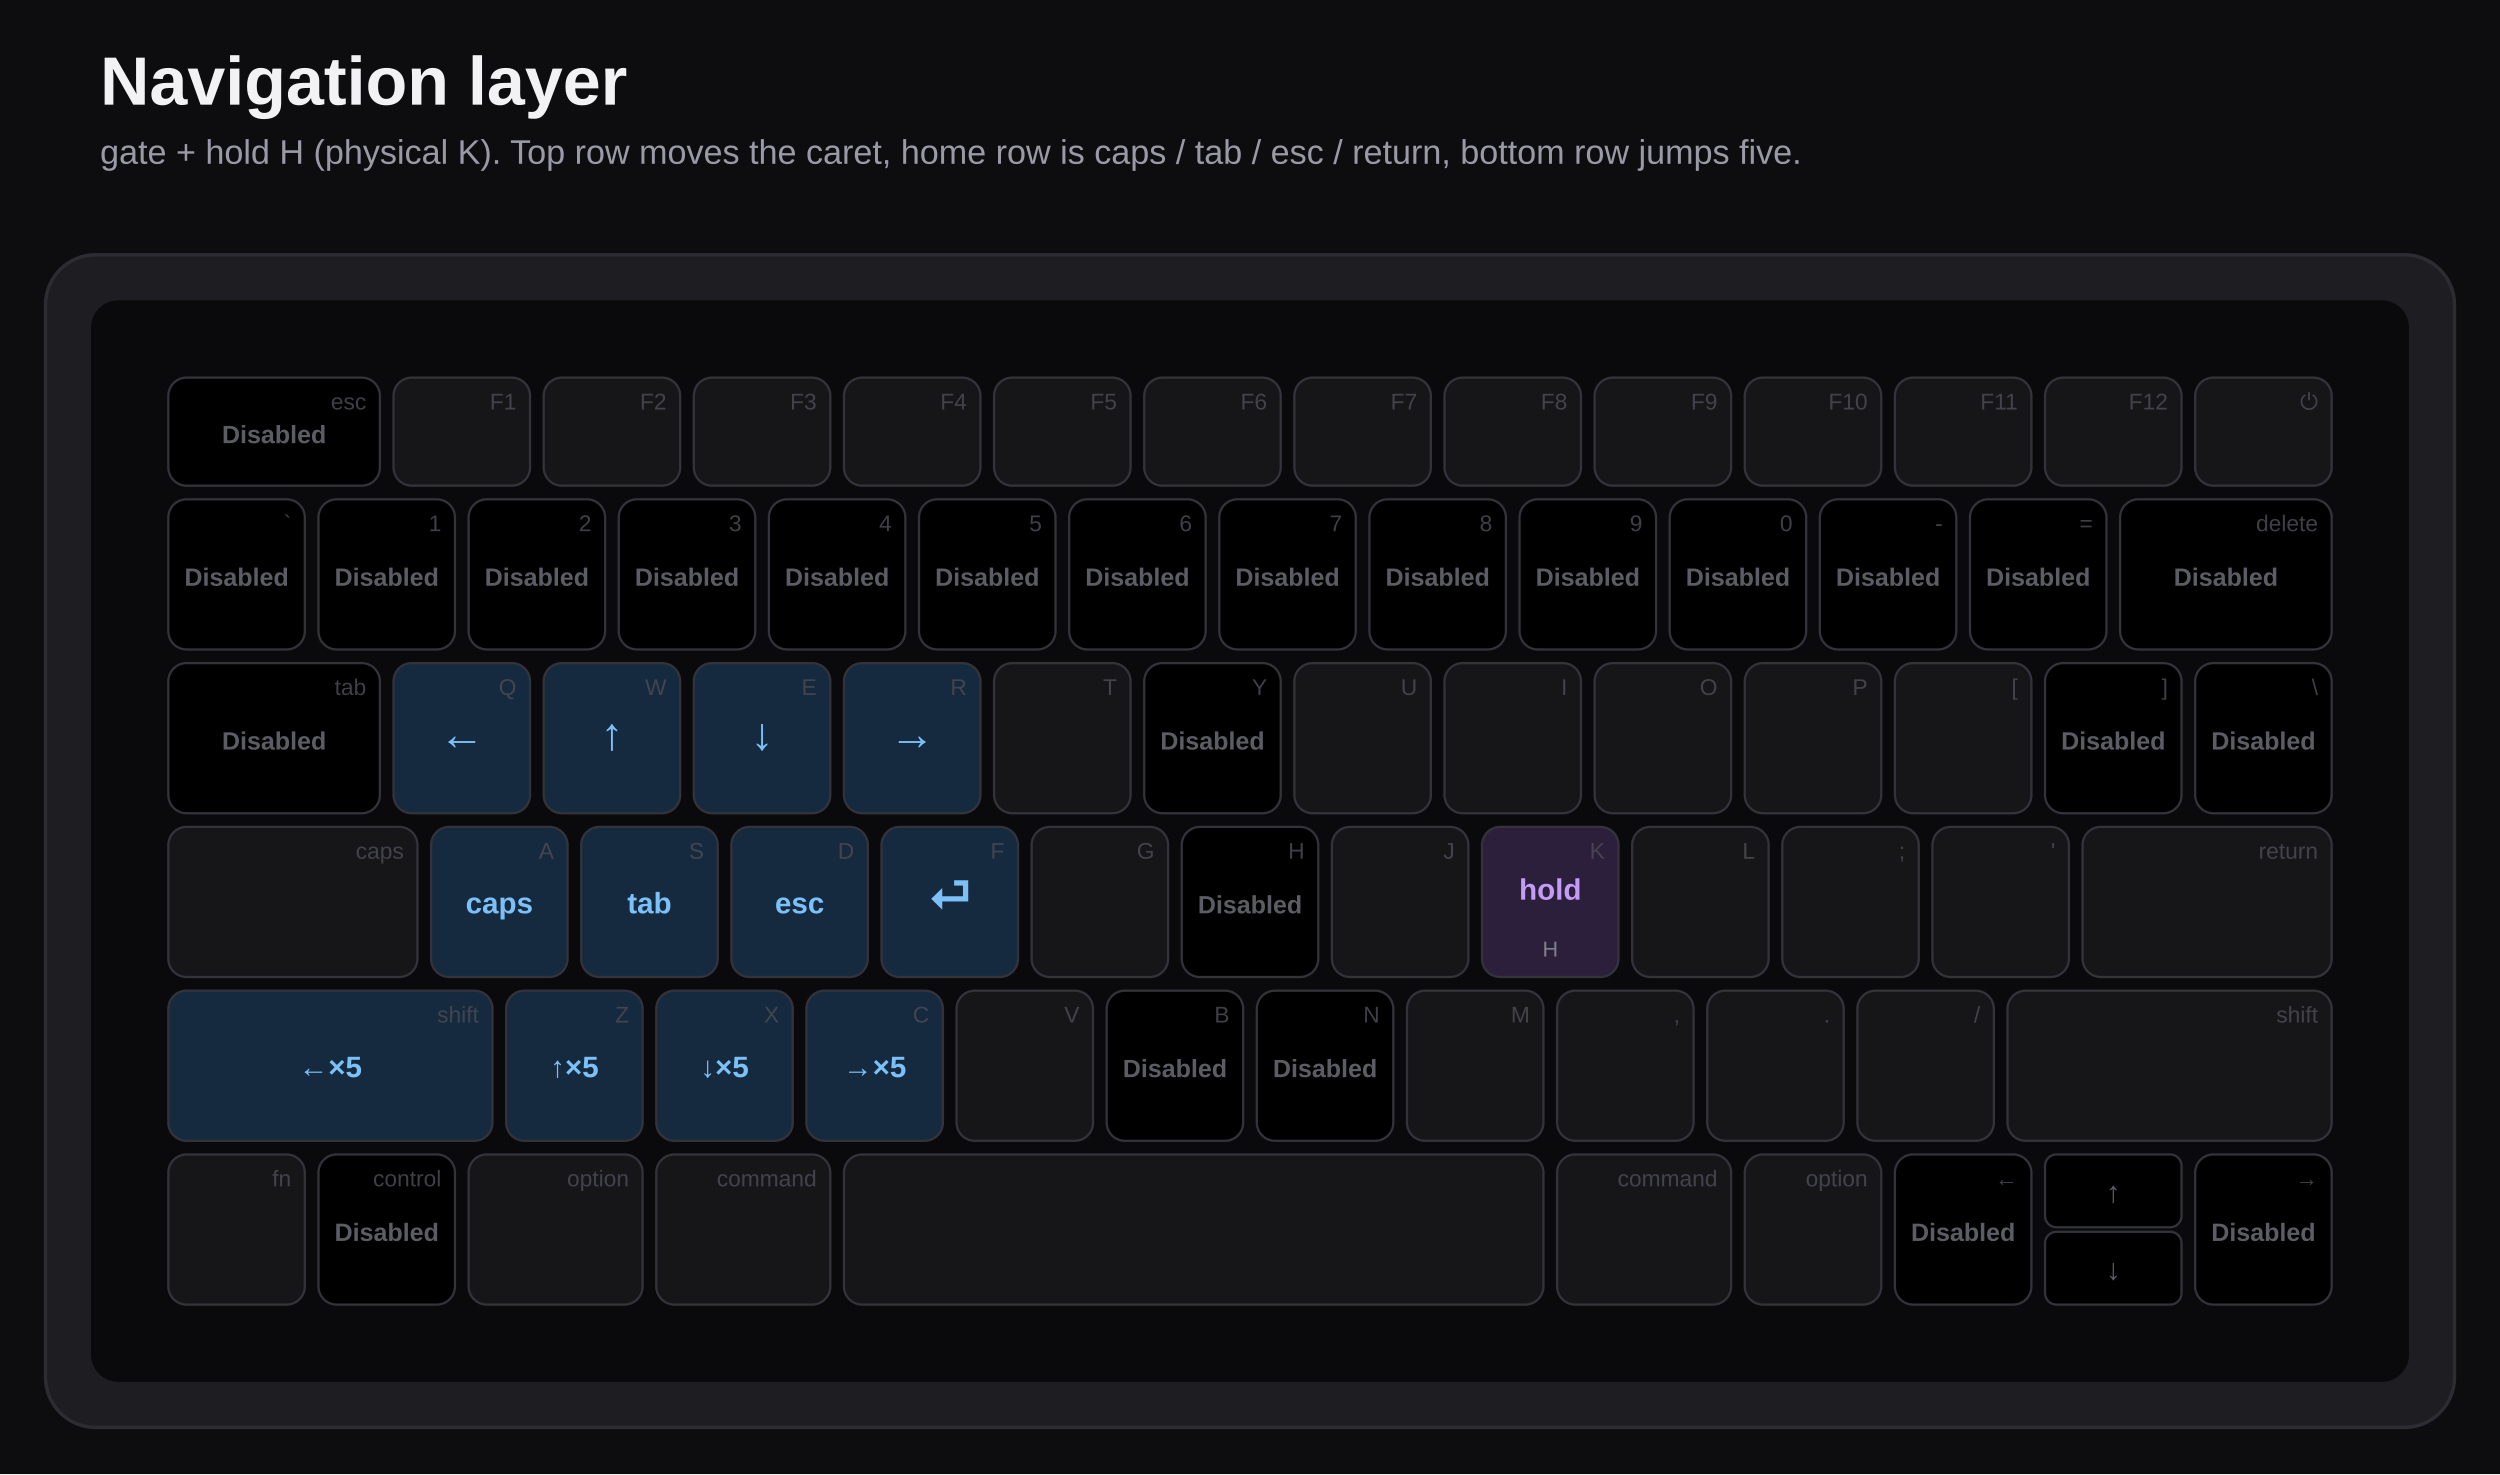
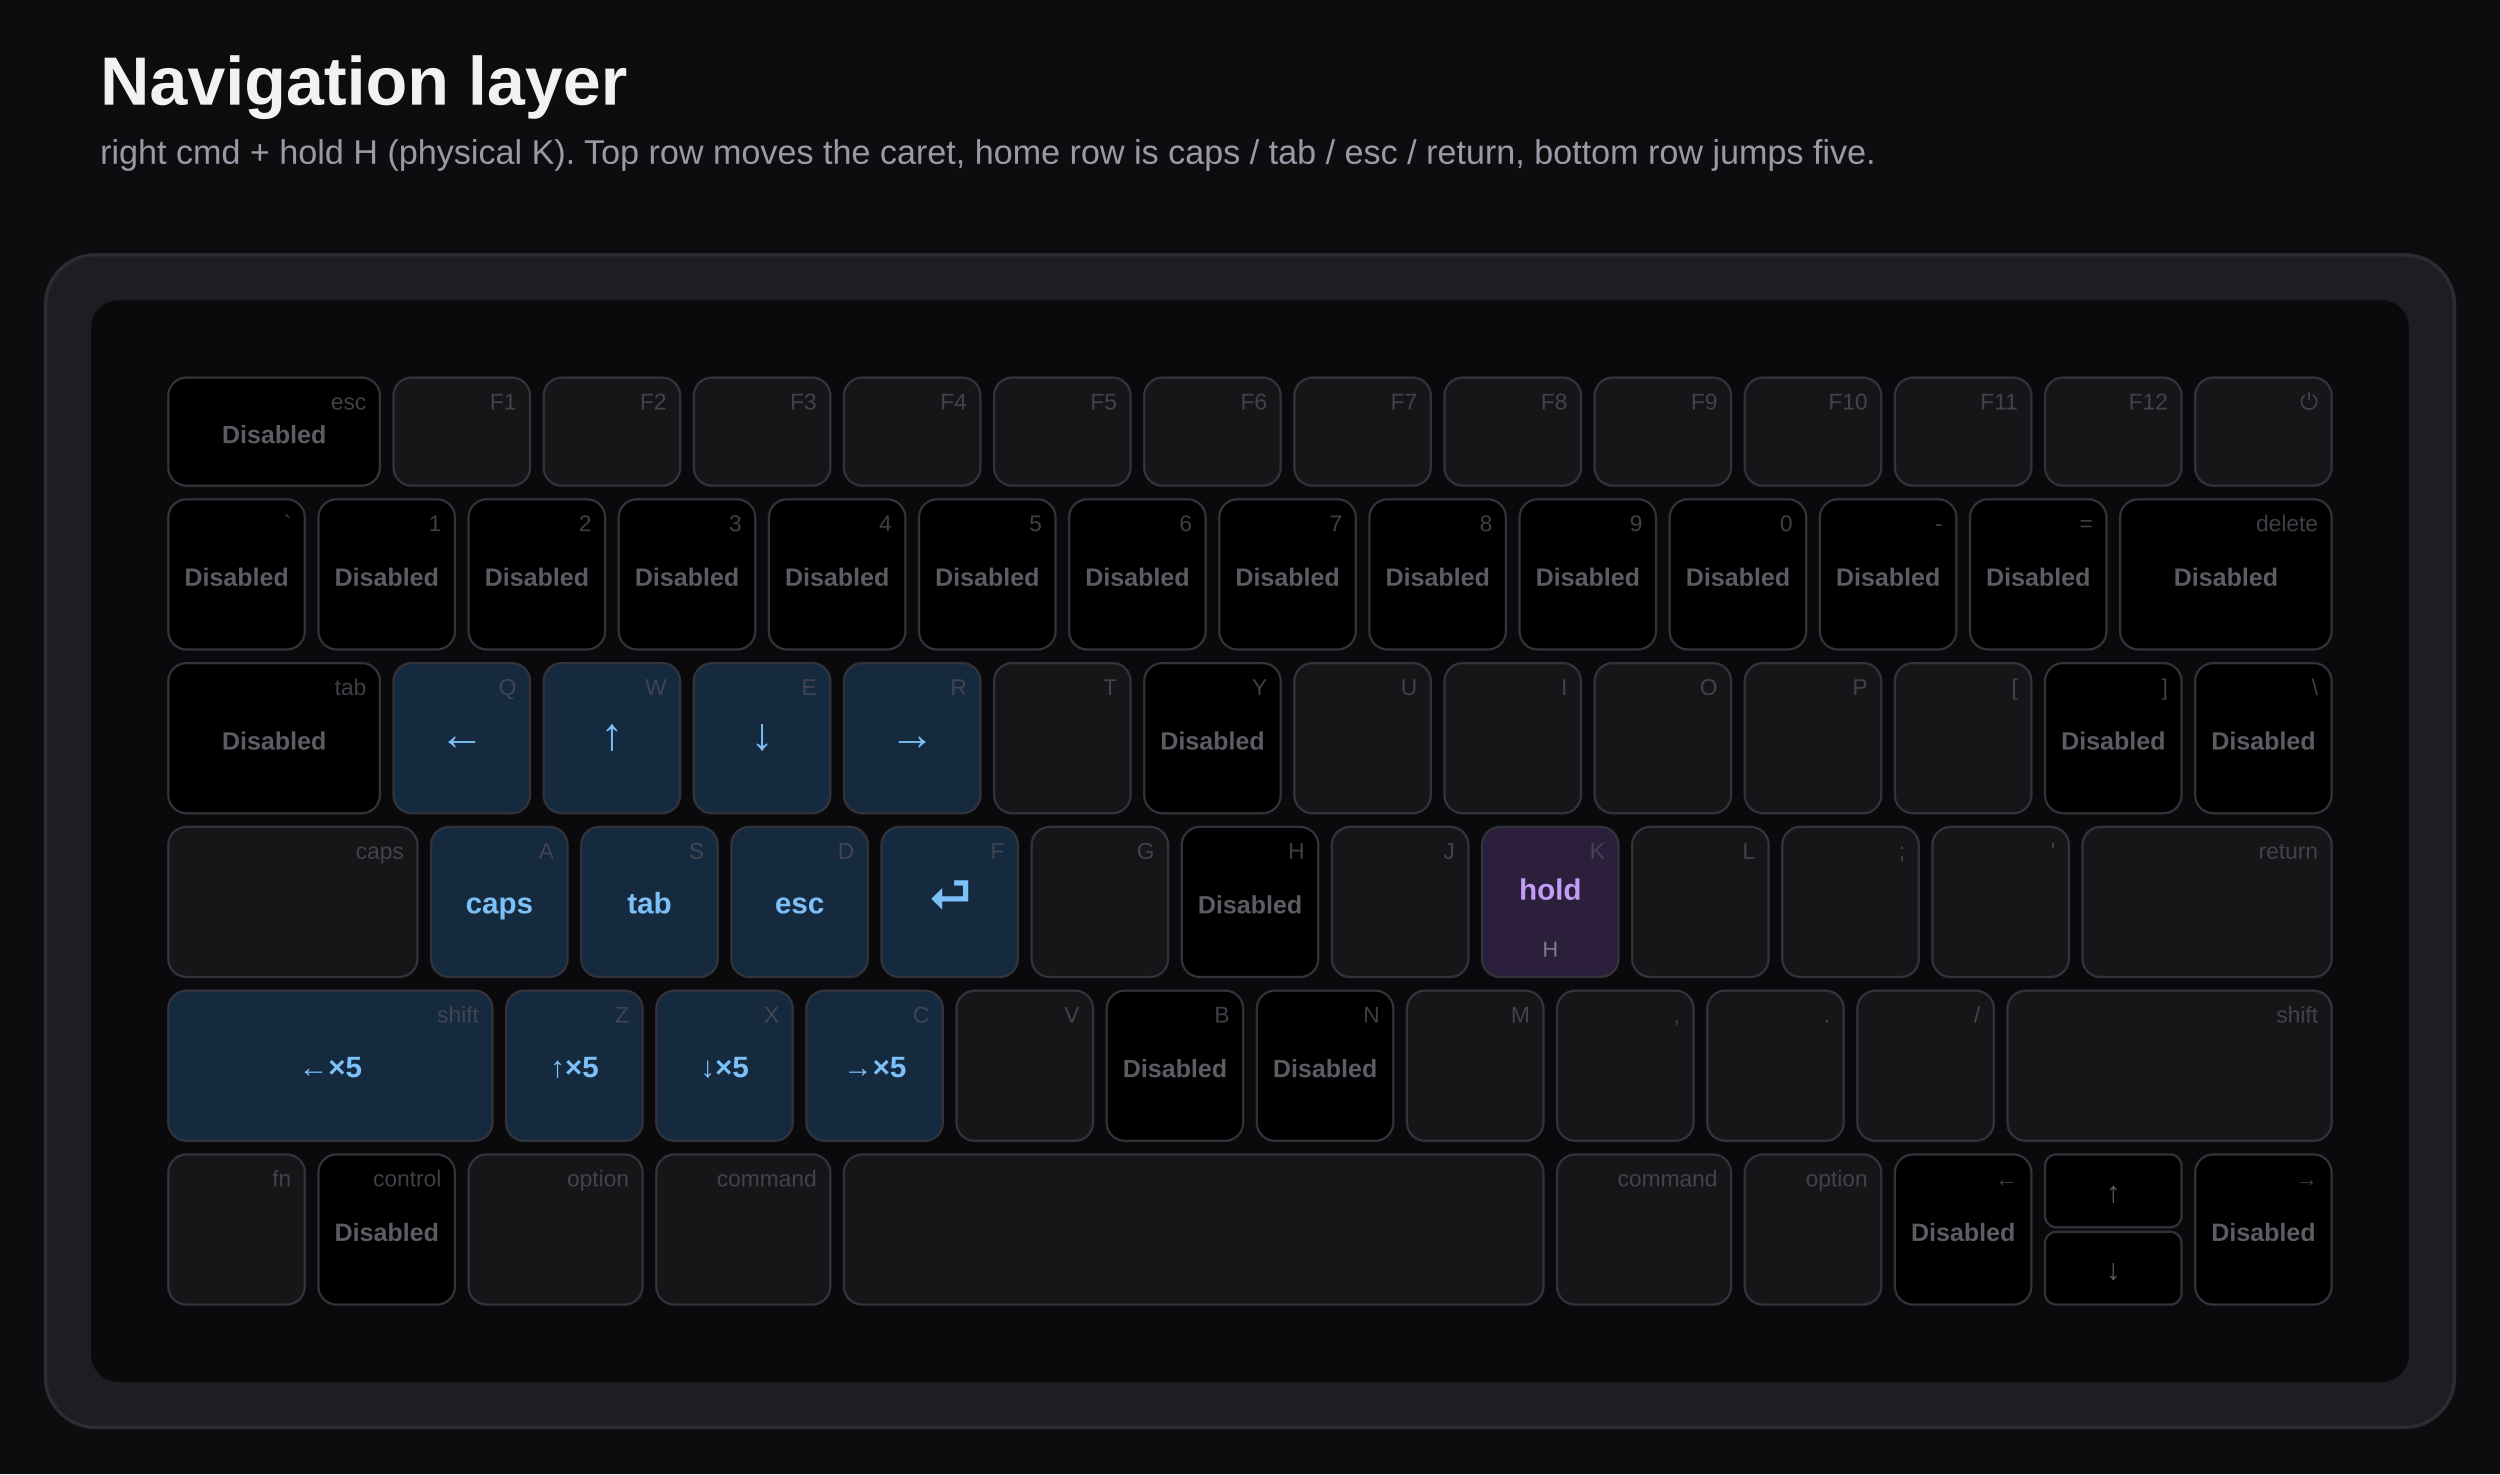
<svg xmlns="http://www.w3.org/2000/svg" width="1099" height="648" viewBox="0 0 1099 648" role="img" aria-label="Navigation layer layer of the splitmac">
  <rect width="1099" height="648" fill="#0d0d10" />
  <text x="44.0" y="46.0" fill="#f2f2f5" font-size="30" font-weight="700" text-anchor="start" opacity="1.0" font-family="-apple-system, BlinkMacSystemFont, 'SF Pro Text', 'Helvetica Neue', Arial, sans-serif">Navigation layer</text>
-   <text x="44.0" y="72.0" fill="#9a9aa6" font-size="15" font-weight="400" text-anchor="start" opacity="1.0" font-family="-apple-system, BlinkMacSystemFont, 'SF Pro Text', 'Helvetica Neue', Arial, sans-serif">gate + hold H (physical K). Top row moves the caret, home row is caps / tab / esc / return, bottom row jumps five.</text>
+   <text x="44.0" y="72.0" fill="#9a9aa6" font-size="15" font-weight="400" text-anchor="start" opacity="1.0" font-family="-apple-system, BlinkMacSystemFont, 'SF Pro Text', 'Helvetica Neue', Arial, sans-serif">right cmd + hold H (physical K). Top row moves the caret, home row is caps / tab / esc / return, bottom row jumps five.</text>
  <rect x="20.0" y="112.0" width="1059.0" height="515.5" rx="22" fill="#1e1e22" stroke="#2c2c32" stroke-width="1.5" />
  <rect x="40.0" y="132.0" width="1019.0" height="475.5" rx="12" fill="#0a0a0c" />
  <rect x="74.0" y="166.0" width="93.0" height="47.5" rx="8" fill="#000000" stroke="#33333b" stroke-width="1" />
  <text x="161.0" y="180.0" fill="#4a4a53" font-size="10" font-weight="500" text-anchor="end" opacity="0.85" font-family="-apple-system, BlinkMacSystemFont, 'SF Pro Text', 'Helvetica Neue', Arial, sans-serif">esc</text>
  <text x="120.5" y="194.8" fill="#5c5c64" font-size="11" font-weight="600" text-anchor="middle" opacity="1.0" font-family="-apple-system, BlinkMacSystemFont, 'SF Pro Text', 'Helvetica Neue', Arial, sans-serif">Disabled</text>
  <rect x="173.0" y="166.0" width="60.0" height="47.5" rx="8" fill="#161619" stroke="#33333b" stroke-width="1" />
  <text x="227.0" y="180.0" fill="#4a4a53" font-size="10" font-weight="500" text-anchor="end" opacity="0.85" font-family="-apple-system, BlinkMacSystemFont, 'SF Pro Text', 'Helvetica Neue', Arial, sans-serif">F1</text>
  <rect x="239.0" y="166.0" width="60.0" height="47.5" rx="8" fill="#161619" stroke="#33333b" stroke-width="1" />
  <text x="293.0" y="180.0" fill="#4a4a53" font-size="10" font-weight="500" text-anchor="end" opacity="0.85" font-family="-apple-system, BlinkMacSystemFont, 'SF Pro Text', 'Helvetica Neue', Arial, sans-serif">F2</text>
  <rect x="305.0" y="166.0" width="60.0" height="47.5" rx="8" fill="#161619" stroke="#33333b" stroke-width="1" />
  <text x="359.0" y="180.0" fill="#4a4a53" font-size="10" font-weight="500" text-anchor="end" opacity="0.85" font-family="-apple-system, BlinkMacSystemFont, 'SF Pro Text', 'Helvetica Neue', Arial, sans-serif">F3</text>
  <rect x="371.0" y="166.0" width="60.0" height="47.5" rx="8" fill="#161619" stroke="#33333b" stroke-width="1" />
  <text x="425.0" y="180.0" fill="#4a4a53" font-size="10" font-weight="500" text-anchor="end" opacity="0.85" font-family="-apple-system, BlinkMacSystemFont, 'SF Pro Text', 'Helvetica Neue', Arial, sans-serif">F4</text>
  <rect x="437.0" y="166.0" width="60.0" height="47.5" rx="8" fill="#161619" stroke="#33333b" stroke-width="1" />
  <text x="491.0" y="180.0" fill="#4a4a53" font-size="10" font-weight="500" text-anchor="end" opacity="0.85" font-family="-apple-system, BlinkMacSystemFont, 'SF Pro Text', 'Helvetica Neue', Arial, sans-serif">F5</text>
  <rect x="503.0" y="166.0" width="60.0" height="47.5" rx="8" fill="#161619" stroke="#33333b" stroke-width="1" />
  <text x="557.0" y="180.0" fill="#4a4a53" font-size="10" font-weight="500" text-anchor="end" opacity="0.85" font-family="-apple-system, BlinkMacSystemFont, 'SF Pro Text', 'Helvetica Neue', Arial, sans-serif">F6</text>
  <rect x="569.0" y="166.0" width="60.0" height="47.5" rx="8" fill="#161619" stroke="#33333b" stroke-width="1" />
  <text x="623.0" y="180.0" fill="#4a4a53" font-size="10" font-weight="500" text-anchor="end" opacity="0.85" font-family="-apple-system, BlinkMacSystemFont, 'SF Pro Text', 'Helvetica Neue', Arial, sans-serif">F7</text>
  <rect x="635.0" y="166.0" width="60.0" height="47.5" rx="8" fill="#161619" stroke="#33333b" stroke-width="1" />
  <text x="689.0" y="180.0" fill="#4a4a53" font-size="10" font-weight="500" text-anchor="end" opacity="0.85" font-family="-apple-system, BlinkMacSystemFont, 'SF Pro Text', 'Helvetica Neue', Arial, sans-serif">F8</text>
  <rect x="701.0" y="166.0" width="60.0" height="47.5" rx="8" fill="#161619" stroke="#33333b" stroke-width="1" />
  <text x="755.0" y="180.0" fill="#4a4a53" font-size="10" font-weight="500" text-anchor="end" opacity="0.85" font-family="-apple-system, BlinkMacSystemFont, 'SF Pro Text', 'Helvetica Neue', Arial, sans-serif">F9</text>
  <rect x="767.0" y="166.0" width="60.0" height="47.5" rx="8" fill="#161619" stroke="#33333b" stroke-width="1" />
  <text x="821.0" y="180.0" fill="#4a4a53" font-size="10" font-weight="500" text-anchor="end" opacity="0.85" font-family="-apple-system, BlinkMacSystemFont, 'SF Pro Text', 'Helvetica Neue', Arial, sans-serif">F10</text>
  <rect x="833.0" y="166.0" width="60.0" height="47.5" rx="8" fill="#161619" stroke="#33333b" stroke-width="1" />
  <text x="887.0" y="180.0" fill="#4a4a53" font-size="10" font-weight="500" text-anchor="end" opacity="0.85" font-family="-apple-system, BlinkMacSystemFont, 'SF Pro Text', 'Helvetica Neue', Arial, sans-serif">F11</text>
  <rect x="899.0" y="166.0" width="60.0" height="47.5" rx="8" fill="#161619" stroke="#33333b" stroke-width="1" />
  <text x="953.0" y="180.0" fill="#4a4a53" font-size="10" font-weight="500" text-anchor="end" opacity="0.85" font-family="-apple-system, BlinkMacSystemFont, 'SF Pro Text', 'Helvetica Neue', Arial, sans-serif">F12</text>
  <rect x="965.0" y="166.0" width="60.0" height="47.5" rx="8" fill="#161619" stroke="#33333b" stroke-width="1" />
  <text x="1019.0" y="180.0" fill="#4a4a53" font-size="10" font-weight="500" text-anchor="end" opacity="0.85" font-family="-apple-system, BlinkMacSystemFont, 'SF Pro Text', 'Helvetica Neue', Arial, sans-serif">⏻</text>
  <rect x="74.0" y="219.5" width="60.0" height="66.0" rx="8" fill="#000000" stroke="#33333b" stroke-width="1" />
  <text x="128.0" y="233.5" fill="#4a4a53" font-size="10" font-weight="500" text-anchor="end" opacity="0.85" font-family="-apple-system, BlinkMacSystemFont, 'SF Pro Text', 'Helvetica Neue', Arial, sans-serif">`</text>
  <text x="104.0" y="257.5" fill="#5c5c64" font-size="11" font-weight="600" text-anchor="middle" opacity="1.0" font-family="-apple-system, BlinkMacSystemFont, 'SF Pro Text', 'Helvetica Neue', Arial, sans-serif">Disabled</text>
  <rect x="140.0" y="219.5" width="60.0" height="66.0" rx="8" fill="#000000" stroke="#33333b" stroke-width="1" />
  <text x="194.0" y="233.5" fill="#4a4a53" font-size="10" font-weight="500" text-anchor="end" opacity="0.85" font-family="-apple-system, BlinkMacSystemFont, 'SF Pro Text', 'Helvetica Neue', Arial, sans-serif">1</text>
  <text x="170.0" y="257.5" fill="#5c5c64" font-size="11" font-weight="600" text-anchor="middle" opacity="1.0" font-family="-apple-system, BlinkMacSystemFont, 'SF Pro Text', 'Helvetica Neue', Arial, sans-serif">Disabled</text>
  <rect x="206.0" y="219.5" width="60.0" height="66.0" rx="8" fill="#000000" stroke="#33333b" stroke-width="1" />
  <text x="260.0" y="233.5" fill="#4a4a53" font-size="10" font-weight="500" text-anchor="end" opacity="0.85" font-family="-apple-system, BlinkMacSystemFont, 'SF Pro Text', 'Helvetica Neue', Arial, sans-serif">2</text>
  <text x="236.0" y="257.5" fill="#5c5c64" font-size="11" font-weight="600" text-anchor="middle" opacity="1.0" font-family="-apple-system, BlinkMacSystemFont, 'SF Pro Text', 'Helvetica Neue', Arial, sans-serif">Disabled</text>
  <rect x="272.0" y="219.5" width="60.0" height="66.0" rx="8" fill="#000000" stroke="#33333b" stroke-width="1" />
  <text x="326.0" y="233.5" fill="#4a4a53" font-size="10" font-weight="500" text-anchor="end" opacity="0.85" font-family="-apple-system, BlinkMacSystemFont, 'SF Pro Text', 'Helvetica Neue', Arial, sans-serif">3</text>
  <text x="302.0" y="257.5" fill="#5c5c64" font-size="11" font-weight="600" text-anchor="middle" opacity="1.0" font-family="-apple-system, BlinkMacSystemFont, 'SF Pro Text', 'Helvetica Neue', Arial, sans-serif">Disabled</text>
  <rect x="338.0" y="219.5" width="60.0" height="66.0" rx="8" fill="#000000" stroke="#33333b" stroke-width="1" />
  <text x="392.0" y="233.5" fill="#4a4a53" font-size="10" font-weight="500" text-anchor="end" opacity="0.85" font-family="-apple-system, BlinkMacSystemFont, 'SF Pro Text', 'Helvetica Neue', Arial, sans-serif">4</text>
  <text x="368.0" y="257.5" fill="#5c5c64" font-size="11" font-weight="600" text-anchor="middle" opacity="1.0" font-family="-apple-system, BlinkMacSystemFont, 'SF Pro Text', 'Helvetica Neue', Arial, sans-serif">Disabled</text>
  <rect x="404.0" y="219.5" width="60.0" height="66.0" rx="8" fill="#000000" stroke="#33333b" stroke-width="1" />
  <text x="458.0" y="233.5" fill="#4a4a53" font-size="10" font-weight="500" text-anchor="end" opacity="0.85" font-family="-apple-system, BlinkMacSystemFont, 'SF Pro Text', 'Helvetica Neue', Arial, sans-serif">5</text>
  <text x="434.0" y="257.5" fill="#5c5c64" font-size="11" font-weight="600" text-anchor="middle" opacity="1.0" font-family="-apple-system, BlinkMacSystemFont, 'SF Pro Text', 'Helvetica Neue', Arial, sans-serif">Disabled</text>
  <rect x="470.0" y="219.5" width="60.0" height="66.0" rx="8" fill="#000000" stroke="#33333b" stroke-width="1" />
  <text x="524.0" y="233.5" fill="#4a4a53" font-size="10" font-weight="500" text-anchor="end" opacity="0.85" font-family="-apple-system, BlinkMacSystemFont, 'SF Pro Text', 'Helvetica Neue', Arial, sans-serif">6</text>
  <text x="500.0" y="257.5" fill="#5c5c64" font-size="11" font-weight="600" text-anchor="middle" opacity="1.0" font-family="-apple-system, BlinkMacSystemFont, 'SF Pro Text', 'Helvetica Neue', Arial, sans-serif">Disabled</text>
  <rect x="536.0" y="219.5" width="60.0" height="66.0" rx="8" fill="#000000" stroke="#33333b" stroke-width="1" />
  <text x="590.0" y="233.5" fill="#4a4a53" font-size="10" font-weight="500" text-anchor="end" opacity="0.85" font-family="-apple-system, BlinkMacSystemFont, 'SF Pro Text', 'Helvetica Neue', Arial, sans-serif">7</text>
  <text x="566.0" y="257.5" fill="#5c5c64" font-size="11" font-weight="600" text-anchor="middle" opacity="1.0" font-family="-apple-system, BlinkMacSystemFont, 'SF Pro Text', 'Helvetica Neue', Arial, sans-serif">Disabled</text>
  <rect x="602.0" y="219.5" width="60.0" height="66.0" rx="8" fill="#000000" stroke="#33333b" stroke-width="1" />
  <text x="656.0" y="233.5" fill="#4a4a53" font-size="10" font-weight="500" text-anchor="end" opacity="0.85" font-family="-apple-system, BlinkMacSystemFont, 'SF Pro Text', 'Helvetica Neue', Arial, sans-serif">8</text>
  <text x="632.0" y="257.5" fill="#5c5c64" font-size="11" font-weight="600" text-anchor="middle" opacity="1.0" font-family="-apple-system, BlinkMacSystemFont, 'SF Pro Text', 'Helvetica Neue', Arial, sans-serif">Disabled</text>
  <rect x="668.0" y="219.5" width="60.0" height="66.0" rx="8" fill="#000000" stroke="#33333b" stroke-width="1" />
  <text x="722.0" y="233.5" fill="#4a4a53" font-size="10" font-weight="500" text-anchor="end" opacity="0.85" font-family="-apple-system, BlinkMacSystemFont, 'SF Pro Text', 'Helvetica Neue', Arial, sans-serif">9</text>
  <text x="698.0" y="257.5" fill="#5c5c64" font-size="11" font-weight="600" text-anchor="middle" opacity="1.0" font-family="-apple-system, BlinkMacSystemFont, 'SF Pro Text', 'Helvetica Neue', Arial, sans-serif">Disabled</text>
  <rect x="734.0" y="219.5" width="60.0" height="66.0" rx="8" fill="#000000" stroke="#33333b" stroke-width="1" />
  <text x="788.0" y="233.5" fill="#4a4a53" font-size="10" font-weight="500" text-anchor="end" opacity="0.85" font-family="-apple-system, BlinkMacSystemFont, 'SF Pro Text', 'Helvetica Neue', Arial, sans-serif">0</text>
  <text x="764.0" y="257.5" fill="#5c5c64" font-size="11" font-weight="600" text-anchor="middle" opacity="1.0" font-family="-apple-system, BlinkMacSystemFont, 'SF Pro Text', 'Helvetica Neue', Arial, sans-serif">Disabled</text>
  <rect x="800.0" y="219.5" width="60.0" height="66.0" rx="8" fill="#000000" stroke="#33333b" stroke-width="1" />
  <text x="854.0" y="233.5" fill="#4a4a53" font-size="10" font-weight="500" text-anchor="end" opacity="0.85" font-family="-apple-system, BlinkMacSystemFont, 'SF Pro Text', 'Helvetica Neue', Arial, sans-serif">-</text>
  <text x="830.0" y="257.5" fill="#5c5c64" font-size="11" font-weight="600" text-anchor="middle" opacity="1.0" font-family="-apple-system, BlinkMacSystemFont, 'SF Pro Text', 'Helvetica Neue', Arial, sans-serif">Disabled</text>
  <rect x="866.0" y="219.5" width="60.0" height="66.0" rx="8" fill="#000000" stroke="#33333b" stroke-width="1" />
  <text x="920.0" y="233.5" fill="#4a4a53" font-size="10" font-weight="500" text-anchor="end" opacity="0.85" font-family="-apple-system, BlinkMacSystemFont, 'SF Pro Text', 'Helvetica Neue', Arial, sans-serif">=</text>
  <text x="896.0" y="257.5" fill="#5c5c64" font-size="11" font-weight="600" text-anchor="middle" opacity="1.0" font-family="-apple-system, BlinkMacSystemFont, 'SF Pro Text', 'Helvetica Neue', Arial, sans-serif">Disabled</text>
  <rect x="932.0" y="219.5" width="93.0" height="66.0" rx="8" fill="#000000" stroke="#33333b" stroke-width="1" />
  <text x="1019.0" y="233.5" fill="#4a4a53" font-size="10" font-weight="500" text-anchor="end" opacity="0.85" font-family="-apple-system, BlinkMacSystemFont, 'SF Pro Text', 'Helvetica Neue', Arial, sans-serif">delete</text>
  <text x="978.5" y="257.5" fill="#5c5c64" font-size="11" font-weight="600" text-anchor="middle" opacity="1.0" font-family="-apple-system, BlinkMacSystemFont, 'SF Pro Text', 'Helvetica Neue', Arial, sans-serif">Disabled</text>
  <rect x="74.0" y="291.5" width="93.0" height="66.0" rx="8" fill="#000000" stroke="#33333b" stroke-width="1" />
  <text x="161.0" y="305.5" fill="#4a4a53" font-size="10" font-weight="500" text-anchor="end" opacity="0.85" font-family="-apple-system, BlinkMacSystemFont, 'SF Pro Text', 'Helvetica Neue', Arial, sans-serif">tab</text>
  <text x="120.5" y="329.5" fill="#5c5c64" font-size="11" font-weight="600" text-anchor="middle" opacity="1.0" font-family="-apple-system, BlinkMacSystemFont, 'SF Pro Text', 'Helvetica Neue', Arial, sans-serif">Disabled</text>
  <rect x="173.0" y="291.5" width="60.0" height="66.0" rx="8" fill="#15293f" stroke="#33333b" stroke-width="1" />
  <text x="227.0" y="305.5" fill="#4a4a53" font-size="10" font-weight="500" text-anchor="end" opacity="0.85" font-family="-apple-system, BlinkMacSystemFont, 'SF Pro Text', 'Helvetica Neue', Arial, sans-serif">Q</text>
  <text x="203.0" y="329.5" fill="#7cc0f8" font-size="20" font-weight="700" text-anchor="middle" opacity="1.0" font-family="-apple-system, BlinkMacSystemFont, 'SF Pro Text', 'Helvetica Neue', Arial, sans-serif">←</text>
  <rect x="239.0" y="291.5" width="60.0" height="66.0" rx="8" fill="#15293f" stroke="#33333b" stroke-width="1" />
  <text x="293.0" y="305.5" fill="#4a4a53" font-size="10" font-weight="500" text-anchor="end" opacity="0.85" font-family="-apple-system, BlinkMacSystemFont, 'SF Pro Text', 'Helvetica Neue', Arial, sans-serif">W</text>
  <text x="269.0" y="329.5" fill="#7cc0f8" font-size="20" font-weight="700" text-anchor="middle" opacity="1.0" font-family="-apple-system, BlinkMacSystemFont, 'SF Pro Text', 'Helvetica Neue', Arial, sans-serif">↑</text>
  <rect x="305.0" y="291.5" width="60.0" height="66.0" rx="8" fill="#15293f" stroke="#33333b" stroke-width="1" />
  <text x="359.0" y="305.5" fill="#4a4a53" font-size="10" font-weight="500" text-anchor="end" opacity="0.85" font-family="-apple-system, BlinkMacSystemFont, 'SF Pro Text', 'Helvetica Neue', Arial, sans-serif">E</text>
  <text x="335.0" y="329.5" fill="#7cc0f8" font-size="20" font-weight="700" text-anchor="middle" opacity="1.0" font-family="-apple-system, BlinkMacSystemFont, 'SF Pro Text', 'Helvetica Neue', Arial, sans-serif">↓</text>
  <rect x="371.0" y="291.5" width="60.0" height="66.0" rx="8" fill="#15293f" stroke="#33333b" stroke-width="1" />
  <text x="425.0" y="305.5" fill="#4a4a53" font-size="10" font-weight="500" text-anchor="end" opacity="0.85" font-family="-apple-system, BlinkMacSystemFont, 'SF Pro Text', 'Helvetica Neue', Arial, sans-serif">R</text>
  <text x="401.0" y="329.5" fill="#7cc0f8" font-size="20" font-weight="700" text-anchor="middle" opacity="1.0" font-family="-apple-system, BlinkMacSystemFont, 'SF Pro Text', 'Helvetica Neue', Arial, sans-serif">→</text>
  <rect x="437.0" y="291.5" width="60.0" height="66.0" rx="8" fill="#161619" stroke="#33333b" stroke-width="1" />
  <text x="491.0" y="305.5" fill="#4a4a53" font-size="10" font-weight="500" text-anchor="end" opacity="0.85" font-family="-apple-system, BlinkMacSystemFont, 'SF Pro Text', 'Helvetica Neue', Arial, sans-serif">T</text>
  <rect x="503.0" y="291.5" width="60.0" height="66.0" rx="8" fill="#000000" stroke="#33333b" stroke-width="1" />
  <text x="557.0" y="305.5" fill="#4a4a53" font-size="10" font-weight="500" text-anchor="end" opacity="0.85" font-family="-apple-system, BlinkMacSystemFont, 'SF Pro Text', 'Helvetica Neue', Arial, sans-serif">Y</text>
  <text x="533.0" y="329.5" fill="#5c5c64" font-size="11" font-weight="600" text-anchor="middle" opacity="1.0" font-family="-apple-system, BlinkMacSystemFont, 'SF Pro Text', 'Helvetica Neue', Arial, sans-serif">Disabled</text>
  <rect x="569.0" y="291.5" width="60.0" height="66.0" rx="8" fill="#161619" stroke="#33333b" stroke-width="1" />
  <text x="623.0" y="305.5" fill="#4a4a53" font-size="10" font-weight="500" text-anchor="end" opacity="0.85" font-family="-apple-system, BlinkMacSystemFont, 'SF Pro Text', 'Helvetica Neue', Arial, sans-serif">U</text>
  <rect x="635.0" y="291.5" width="60.0" height="66.0" rx="8" fill="#161619" stroke="#33333b" stroke-width="1" />
  <text x="689.0" y="305.5" fill="#4a4a53" font-size="10" font-weight="500" text-anchor="end" opacity="0.85" font-family="-apple-system, BlinkMacSystemFont, 'SF Pro Text', 'Helvetica Neue', Arial, sans-serif">I</text>
  <rect x="701.0" y="291.5" width="60.0" height="66.0" rx="8" fill="#161619" stroke="#33333b" stroke-width="1" />
  <text x="755.0" y="305.5" fill="#4a4a53" font-size="10" font-weight="500" text-anchor="end" opacity="0.85" font-family="-apple-system, BlinkMacSystemFont, 'SF Pro Text', 'Helvetica Neue', Arial, sans-serif">O</text>
  <rect x="767.0" y="291.5" width="60.0" height="66.0" rx="8" fill="#161619" stroke="#33333b" stroke-width="1" />
  <text x="821.0" y="305.5" fill="#4a4a53" font-size="10" font-weight="500" text-anchor="end" opacity="0.85" font-family="-apple-system, BlinkMacSystemFont, 'SF Pro Text', 'Helvetica Neue', Arial, sans-serif">P</text>
  <rect x="833.0" y="291.5" width="60.0" height="66.0" rx="8" fill="#161619" stroke="#33333b" stroke-width="1" />
  <text x="887.0" y="305.5" fill="#4a4a53" font-size="10" font-weight="500" text-anchor="end" opacity="0.85" font-family="-apple-system, BlinkMacSystemFont, 'SF Pro Text', 'Helvetica Neue', Arial, sans-serif">[</text>
  <rect x="899.0" y="291.5" width="60.0" height="66.0" rx="8" fill="#000000" stroke="#33333b" stroke-width="1" />
  <text x="953.0" y="305.5" fill="#4a4a53" font-size="10" font-weight="500" text-anchor="end" opacity="0.85" font-family="-apple-system, BlinkMacSystemFont, 'SF Pro Text', 'Helvetica Neue', Arial, sans-serif">]</text>
  <text x="929.0" y="329.5" fill="#5c5c64" font-size="11" font-weight="600" text-anchor="middle" opacity="1.0" font-family="-apple-system, BlinkMacSystemFont, 'SF Pro Text', 'Helvetica Neue', Arial, sans-serif">Disabled</text>
  <rect x="965.0" y="291.5" width="60.0" height="66.0" rx="8" fill="#000000" stroke="#33333b" stroke-width="1" />
  <text x="1019.0" y="305.5" fill="#4a4a53" font-size="10" font-weight="500" text-anchor="end" opacity="0.85" font-family="-apple-system, BlinkMacSystemFont, 'SF Pro Text', 'Helvetica Neue', Arial, sans-serif">\</text>
  <text x="995.0" y="329.5" fill="#5c5c64" font-size="11" font-weight="600" text-anchor="middle" opacity="1.0" font-family="-apple-system, BlinkMacSystemFont, 'SF Pro Text', 'Helvetica Neue', Arial, sans-serif">Disabled</text>
  <rect x="74.0" y="363.5" width="109.5" height="66.0" rx="8" fill="#161619" stroke="#33333b" stroke-width="1" />
  <text x="177.5" y="377.5" fill="#4a4a53" font-size="10" font-weight="500" text-anchor="end" opacity="0.85" font-family="-apple-system, BlinkMacSystemFont, 'SF Pro Text', 'Helvetica Neue', Arial, sans-serif">caps</text>
  <rect x="189.5" y="363.5" width="60.0" height="66.0" rx="8" fill="#15293f" stroke="#33333b" stroke-width="1" />
  <text x="243.5" y="377.5" fill="#4a4a53" font-size="10" font-weight="500" text-anchor="end" opacity="0.85" font-family="-apple-system, BlinkMacSystemFont, 'SF Pro Text', 'Helvetica Neue', Arial, sans-serif">A</text>
  <text x="219.5" y="401.5" fill="#7cc0f8" font-size="13" font-weight="600" text-anchor="middle" opacity="1.0" font-family="-apple-system, BlinkMacSystemFont, 'SF Pro Text', 'Helvetica Neue', Arial, sans-serif">caps</text>
  <rect x="255.5" y="363.5" width="60.0" height="66.0" rx="8" fill="#15293f" stroke="#33333b" stroke-width="1" />
  <text x="309.5" y="377.5" fill="#4a4a53" font-size="10" font-weight="500" text-anchor="end" opacity="0.85" font-family="-apple-system, BlinkMacSystemFont, 'SF Pro Text', 'Helvetica Neue', Arial, sans-serif">S</text>
  <text x="285.5" y="401.5" fill="#7cc0f8" font-size="13" font-weight="600" text-anchor="middle" opacity="1.0" font-family="-apple-system, BlinkMacSystemFont, 'SF Pro Text', 'Helvetica Neue', Arial, sans-serif">tab</text>
  <rect x="321.5" y="363.5" width="60.0" height="66.0" rx="8" fill="#15293f" stroke="#33333b" stroke-width="1" />
  <text x="375.5" y="377.5" fill="#4a4a53" font-size="10" font-weight="500" text-anchor="end" opacity="0.85" font-family="-apple-system, BlinkMacSystemFont, 'SF Pro Text', 'Helvetica Neue', Arial, sans-serif">D</text>
  <text x="351.5" y="401.5" fill="#7cc0f8" font-size="13" font-weight="600" text-anchor="middle" opacity="1.0" font-family="-apple-system, BlinkMacSystemFont, 'SF Pro Text', 'Helvetica Neue', Arial, sans-serif">esc</text>
  <rect x="387.5" y="363.5" width="60.0" height="66.0" rx="8" fill="#15293f" stroke="#33333b" stroke-width="1" />
  <text x="441.5" y="377.5" fill="#4a4a53" font-size="10" font-weight="500" text-anchor="end" opacity="0.85" font-family="-apple-system, BlinkMacSystemFont, 'SF Pro Text', 'Helvetica Neue', Arial, sans-serif">F</text>
  <text x="417.5" y="401.5" fill="#7cc0f8" font-size="20" font-weight="700" text-anchor="middle" opacity="1.0" font-family="-apple-system, BlinkMacSystemFont, 'SF Pro Text', 'Helvetica Neue', Arial, sans-serif">⏎</text>
  <rect x="453.5" y="363.5" width="60.0" height="66.0" rx="8" fill="#161619" stroke="#33333b" stroke-width="1" />
  <text x="507.5" y="377.5" fill="#4a4a53" font-size="10" font-weight="500" text-anchor="end" opacity="0.85" font-family="-apple-system, BlinkMacSystemFont, 'SF Pro Text', 'Helvetica Neue', Arial, sans-serif">G</text>
  <rect x="519.5" y="363.5" width="60.0" height="66.0" rx="8" fill="#000000" stroke="#33333b" stroke-width="1" />
  <text x="573.5" y="377.5" fill="#4a4a53" font-size="10" font-weight="500" text-anchor="end" opacity="0.85" font-family="-apple-system, BlinkMacSystemFont, 'SF Pro Text', 'Helvetica Neue', Arial, sans-serif">H</text>
  <text x="549.5" y="401.5" fill="#5c5c64" font-size="11" font-weight="600" text-anchor="middle" opacity="1.0" font-family="-apple-system, BlinkMacSystemFont, 'SF Pro Text', 'Helvetica Neue', Arial, sans-serif">Disabled</text>
  <rect x="585.5" y="363.5" width="60.0" height="66.0" rx="8" fill="#161619" stroke="#33333b" stroke-width="1" />
  <text x="639.5" y="377.5" fill="#4a4a53" font-size="10" font-weight="500" text-anchor="end" opacity="0.85" font-family="-apple-system, BlinkMacSystemFont, 'SF Pro Text', 'Helvetica Neue', Arial, sans-serif">J</text>
  <rect x="651.5" y="363.5" width="60.0" height="66.0" rx="8" fill="#2c1f3c" stroke="#33333b" stroke-width="1" />
  <text x="705.5" y="377.5" fill="#4a4a53" font-size="10" font-weight="500" text-anchor="end" opacity="0.85" font-family="-apple-system, BlinkMacSystemFont, 'SF Pro Text', 'Helvetica Neue', Arial, sans-serif">K</text>
  <text x="681.5" y="395.5" fill="#c39cf5" font-size="13" font-weight="600" text-anchor="middle" opacity="1.0" font-family="-apple-system, BlinkMacSystemFont, 'SF Pro Text', 'Helvetica Neue', Arial, sans-serif">hold</text>
  <text x="681.5" y="420.5" fill="#7e7e8a" font-size="9.5" font-weight="500" text-anchor="middle" opacity="1.0" font-family="-apple-system, BlinkMacSystemFont, 'SF Pro Text', 'Helvetica Neue', Arial, sans-serif">H</text>
  <rect x="717.5" y="363.5" width="60.0" height="66.0" rx="8" fill="#161619" stroke="#33333b" stroke-width="1" />
  <text x="771.5" y="377.5" fill="#4a4a53" font-size="10" font-weight="500" text-anchor="end" opacity="0.85" font-family="-apple-system, BlinkMacSystemFont, 'SF Pro Text', 'Helvetica Neue', Arial, sans-serif">L</text>
  <rect x="783.5" y="363.5" width="60.0" height="66.0" rx="8" fill="#161619" stroke="#33333b" stroke-width="1" />
  <text x="837.5" y="377.5" fill="#4a4a53" font-size="10" font-weight="500" text-anchor="end" opacity="0.85" font-family="-apple-system, BlinkMacSystemFont, 'SF Pro Text', 'Helvetica Neue', Arial, sans-serif">;</text>
  <rect x="849.5" y="363.5" width="60.0" height="66.0" rx="8" fill="#161619" stroke="#33333b" stroke-width="1" />
  <text x="903.5" y="377.5" fill="#4a4a53" font-size="10" font-weight="500" text-anchor="end" opacity="0.85" font-family="-apple-system, BlinkMacSystemFont, 'SF Pro Text', 'Helvetica Neue', Arial, sans-serif">'</text>
  <rect x="915.5" y="363.5" width="109.5" height="66.0" rx="8" fill="#161619" stroke="#33333b" stroke-width="1" />
  <text x="1019.0" y="377.5" fill="#4a4a53" font-size="10" font-weight="500" text-anchor="end" opacity="0.85" font-family="-apple-system, BlinkMacSystemFont, 'SF Pro Text', 'Helvetica Neue', Arial, sans-serif">return</text>
  <rect x="74.0" y="435.5" width="142.5" height="66.0" rx="8" fill="#15293f" stroke="#33333b" stroke-width="1" />
  <text x="210.5" y="449.5" fill="#4a4a53" font-size="10" font-weight="500" text-anchor="end" opacity="0.85" font-family="-apple-system, BlinkMacSystemFont, 'SF Pro Text', 'Helvetica Neue', Arial, sans-serif">shift</text>
  <text x="145.2" y="473.5" fill="#7cc0f8" font-size="13" font-weight="600" text-anchor="middle" opacity="1.0" font-family="-apple-system, BlinkMacSystemFont, 'SF Pro Text', 'Helvetica Neue', Arial, sans-serif">←×5</text>
  <rect x="222.5" y="435.5" width="60.0" height="66.0" rx="8" fill="#15293f" stroke="#33333b" stroke-width="1" />
  <text x="276.5" y="449.5" fill="#4a4a53" font-size="10" font-weight="500" text-anchor="end" opacity="0.85" font-family="-apple-system, BlinkMacSystemFont, 'SF Pro Text', 'Helvetica Neue', Arial, sans-serif">Z</text>
  <text x="252.5" y="473.5" fill="#7cc0f8" font-size="13" font-weight="600" text-anchor="middle" opacity="1.0" font-family="-apple-system, BlinkMacSystemFont, 'SF Pro Text', 'Helvetica Neue', Arial, sans-serif">↑×5</text>
  <rect x="288.5" y="435.5" width="60.0" height="66.0" rx="8" fill="#15293f" stroke="#33333b" stroke-width="1" />
  <text x="342.5" y="449.5" fill="#4a4a53" font-size="10" font-weight="500" text-anchor="end" opacity="0.85" font-family="-apple-system, BlinkMacSystemFont, 'SF Pro Text', 'Helvetica Neue', Arial, sans-serif">X</text>
  <text x="318.5" y="473.5" fill="#7cc0f8" font-size="13" font-weight="600" text-anchor="middle" opacity="1.0" font-family="-apple-system, BlinkMacSystemFont, 'SF Pro Text', 'Helvetica Neue', Arial, sans-serif">↓×5</text>
  <rect x="354.5" y="435.5" width="60.0" height="66.0" rx="8" fill="#15293f" stroke="#33333b" stroke-width="1" />
  <text x="408.5" y="449.5" fill="#4a4a53" font-size="10" font-weight="500" text-anchor="end" opacity="0.85" font-family="-apple-system, BlinkMacSystemFont, 'SF Pro Text', 'Helvetica Neue', Arial, sans-serif">C</text>
  <text x="384.5" y="473.5" fill="#7cc0f8" font-size="13" font-weight="600" text-anchor="middle" opacity="1.0" font-family="-apple-system, BlinkMacSystemFont, 'SF Pro Text', 'Helvetica Neue', Arial, sans-serif">→×5</text>
  <rect x="420.5" y="435.5" width="60.0" height="66.0" rx="8" fill="#161619" stroke="#33333b" stroke-width="1" />
  <text x="474.5" y="449.5" fill="#4a4a53" font-size="10" font-weight="500" text-anchor="end" opacity="0.85" font-family="-apple-system, BlinkMacSystemFont, 'SF Pro Text', 'Helvetica Neue', Arial, sans-serif">V</text>
  <rect x="486.5" y="435.5" width="60.0" height="66.0" rx="8" fill="#000000" stroke="#33333b" stroke-width="1" />
  <text x="540.5" y="449.5" fill="#4a4a53" font-size="10" font-weight="500" text-anchor="end" opacity="0.85" font-family="-apple-system, BlinkMacSystemFont, 'SF Pro Text', 'Helvetica Neue', Arial, sans-serif">B</text>
  <text x="516.5" y="473.5" fill="#5c5c64" font-size="11" font-weight="600" text-anchor="middle" opacity="1.0" font-family="-apple-system, BlinkMacSystemFont, 'SF Pro Text', 'Helvetica Neue', Arial, sans-serif">Disabled</text>
  <rect x="552.5" y="435.5" width="60.0" height="66.0" rx="8" fill="#000000" stroke="#33333b" stroke-width="1" />
  <text x="606.5" y="449.5" fill="#4a4a53" font-size="10" font-weight="500" text-anchor="end" opacity="0.85" font-family="-apple-system, BlinkMacSystemFont, 'SF Pro Text', 'Helvetica Neue', Arial, sans-serif">N</text>
  <text x="582.5" y="473.5" fill="#5c5c64" font-size="11" font-weight="600" text-anchor="middle" opacity="1.0" font-family="-apple-system, BlinkMacSystemFont, 'SF Pro Text', 'Helvetica Neue', Arial, sans-serif">Disabled</text>
  <rect x="618.5" y="435.5" width="60.0" height="66.0" rx="8" fill="#161619" stroke="#33333b" stroke-width="1" />
  <text x="672.5" y="449.5" fill="#4a4a53" font-size="10" font-weight="500" text-anchor="end" opacity="0.85" font-family="-apple-system, BlinkMacSystemFont, 'SF Pro Text', 'Helvetica Neue', Arial, sans-serif">M</text>
  <rect x="684.5" y="435.5" width="60.0" height="66.0" rx="8" fill="#161619" stroke="#33333b" stroke-width="1" />
  <text x="738.5" y="449.5" fill="#4a4a53" font-size="10" font-weight="500" text-anchor="end" opacity="0.85" font-family="-apple-system, BlinkMacSystemFont, 'SF Pro Text', 'Helvetica Neue', Arial, sans-serif">,</text>
  <rect x="750.5" y="435.5" width="60.0" height="66.0" rx="8" fill="#161619" stroke="#33333b" stroke-width="1" />
  <text x="804.5" y="449.5" fill="#4a4a53" font-size="10" font-weight="500" text-anchor="end" opacity="0.85" font-family="-apple-system, BlinkMacSystemFont, 'SF Pro Text', 'Helvetica Neue', Arial, sans-serif">.</text>
  <rect x="816.5" y="435.5" width="60.0" height="66.0" rx="8" fill="#161619" stroke="#33333b" stroke-width="1" />
  <text x="870.5" y="449.5" fill="#4a4a53" font-size="10" font-weight="500" text-anchor="end" opacity="0.85" font-family="-apple-system, BlinkMacSystemFont, 'SF Pro Text', 'Helvetica Neue', Arial, sans-serif">/</text>
  <rect x="882.5" y="435.5" width="142.5" height="66.0" rx="8" fill="#161619" stroke="#33333b" stroke-width="1" />
  <text x="1019.0" y="449.5" fill="#4a4a53" font-size="10" font-weight="500" text-anchor="end" opacity="0.85" font-family="-apple-system, BlinkMacSystemFont, 'SF Pro Text', 'Helvetica Neue', Arial, sans-serif">shift</text>
  <rect x="74.0" y="507.5" width="60.0" height="66.0" rx="8" fill="#161619" stroke="#33333b" stroke-width="1" />
  <text x="128.0" y="521.5" fill="#4a4a53" font-size="10" font-weight="500" text-anchor="end" opacity="0.85" font-family="-apple-system, BlinkMacSystemFont, 'SF Pro Text', 'Helvetica Neue', Arial, sans-serif">fn</text>
  <rect x="140.0" y="507.5" width="60.0" height="66.0" rx="8" fill="#000000" stroke="#33333b" stroke-width="1" />
  <text x="194.0" y="521.5" fill="#4a4a53" font-size="10" font-weight="500" text-anchor="end" opacity="0.85" font-family="-apple-system, BlinkMacSystemFont, 'SF Pro Text', 'Helvetica Neue', Arial, sans-serif">control</text>
  <text x="170.0" y="545.5" fill="#5c5c64" font-size="11" font-weight="600" text-anchor="middle" opacity="1.0" font-family="-apple-system, BlinkMacSystemFont, 'SF Pro Text', 'Helvetica Neue', Arial, sans-serif">Disabled</text>
  <rect x="206.0" y="507.5" width="76.5" height="66.0" rx="8" fill="#161619" stroke="#33333b" stroke-width="1" />
  <text x="276.5" y="521.5" fill="#4a4a53" font-size="10" font-weight="500" text-anchor="end" opacity="0.85" font-family="-apple-system, BlinkMacSystemFont, 'SF Pro Text', 'Helvetica Neue', Arial, sans-serif">option</text>
  <rect x="288.5" y="507.5" width="76.5" height="66.0" rx="8" fill="#161619" stroke="#33333b" stroke-width="1" />
  <text x="359.0" y="521.5" fill="#4a4a53" font-size="10" font-weight="500" text-anchor="end" opacity="0.85" font-family="-apple-system, BlinkMacSystemFont, 'SF Pro Text', 'Helvetica Neue', Arial, sans-serif">command</text>
  <rect x="371.0" y="507.5" width="307.5" height="66.0" rx="8" fill="#161619" stroke="#33333b" stroke-width="1" />
  <rect x="684.5" y="507.5" width="76.5" height="66.0" rx="8" fill="#161619" stroke="#33333b" stroke-width="1" />
  <text x="755.0" y="521.5" fill="#4a4a53" font-size="10" font-weight="500" text-anchor="end" opacity="0.85" font-family="-apple-system, BlinkMacSystemFont, 'SF Pro Text', 'Helvetica Neue', Arial, sans-serif">command</text>
  <rect x="767.0" y="507.5" width="60.0" height="66.0" rx="8" fill="#161619" stroke="#33333b" stroke-width="1" />
  <text x="821.0" y="521.5" fill="#4a4a53" font-size="10" font-weight="500" text-anchor="end" opacity="0.85" font-family="-apple-system, BlinkMacSystemFont, 'SF Pro Text', 'Helvetica Neue', Arial, sans-serif">option</text>
  <rect x="833.0" y="507.5" width="60.0" height="66.0" rx="8" fill="#000000" stroke="#33333b" stroke-width="1" />
  <text x="887.0" y="521.5" fill="#4a4a53" font-size="10" font-weight="500" text-anchor="end" opacity="0.85" font-family="-apple-system, BlinkMacSystemFont, 'SF Pro Text', 'Helvetica Neue', Arial, sans-serif">←</text>
  <text x="863.0" y="545.5" fill="#5c5c64" font-size="11" font-weight="600" text-anchor="middle" opacity="1.0" font-family="-apple-system, BlinkMacSystemFont, 'SF Pro Text', 'Helvetica Neue', Arial, sans-serif">Disabled</text>
  <rect x="899.0" y="507.5" width="60.0" height="32.0" rx="5" fill="#000000" stroke="#33333b" stroke-width="1" />
  <text x="929.0" y="528.5" fill="#5c5c64" font-size="13" font-weight="600" text-anchor="middle" opacity="1.0" font-family="-apple-system, BlinkMacSystemFont, 'SF Pro Text', 'Helvetica Neue', Arial, sans-serif">↑</text>
  <rect x="899.0" y="541.5" width="60.0" height="32.0" rx="5" fill="#000000" stroke="#33333b" stroke-width="1" />
  <text x="929.0" y="562.5" fill="#5c5c64" font-size="13" font-weight="600" text-anchor="middle" opacity="1.0" font-family="-apple-system, BlinkMacSystemFont, 'SF Pro Text', 'Helvetica Neue', Arial, sans-serif">↓</text>
  <rect x="965.0" y="507.5" width="60.0" height="66.0" rx="8" fill="#000000" stroke="#33333b" stroke-width="1" />
  <text x="1019.0" y="521.5" fill="#4a4a53" font-size="10" font-weight="500" text-anchor="end" opacity="0.85" font-family="-apple-system, BlinkMacSystemFont, 'SF Pro Text', 'Helvetica Neue', Arial, sans-serif">→</text>
  <text x="995.0" y="545.5" fill="#5c5c64" font-size="11" font-weight="600" text-anchor="middle" opacity="1.0" font-family="-apple-system, BlinkMacSystemFont, 'SF Pro Text', 'Helvetica Neue', Arial, sans-serif">Disabled</text>
</svg>
